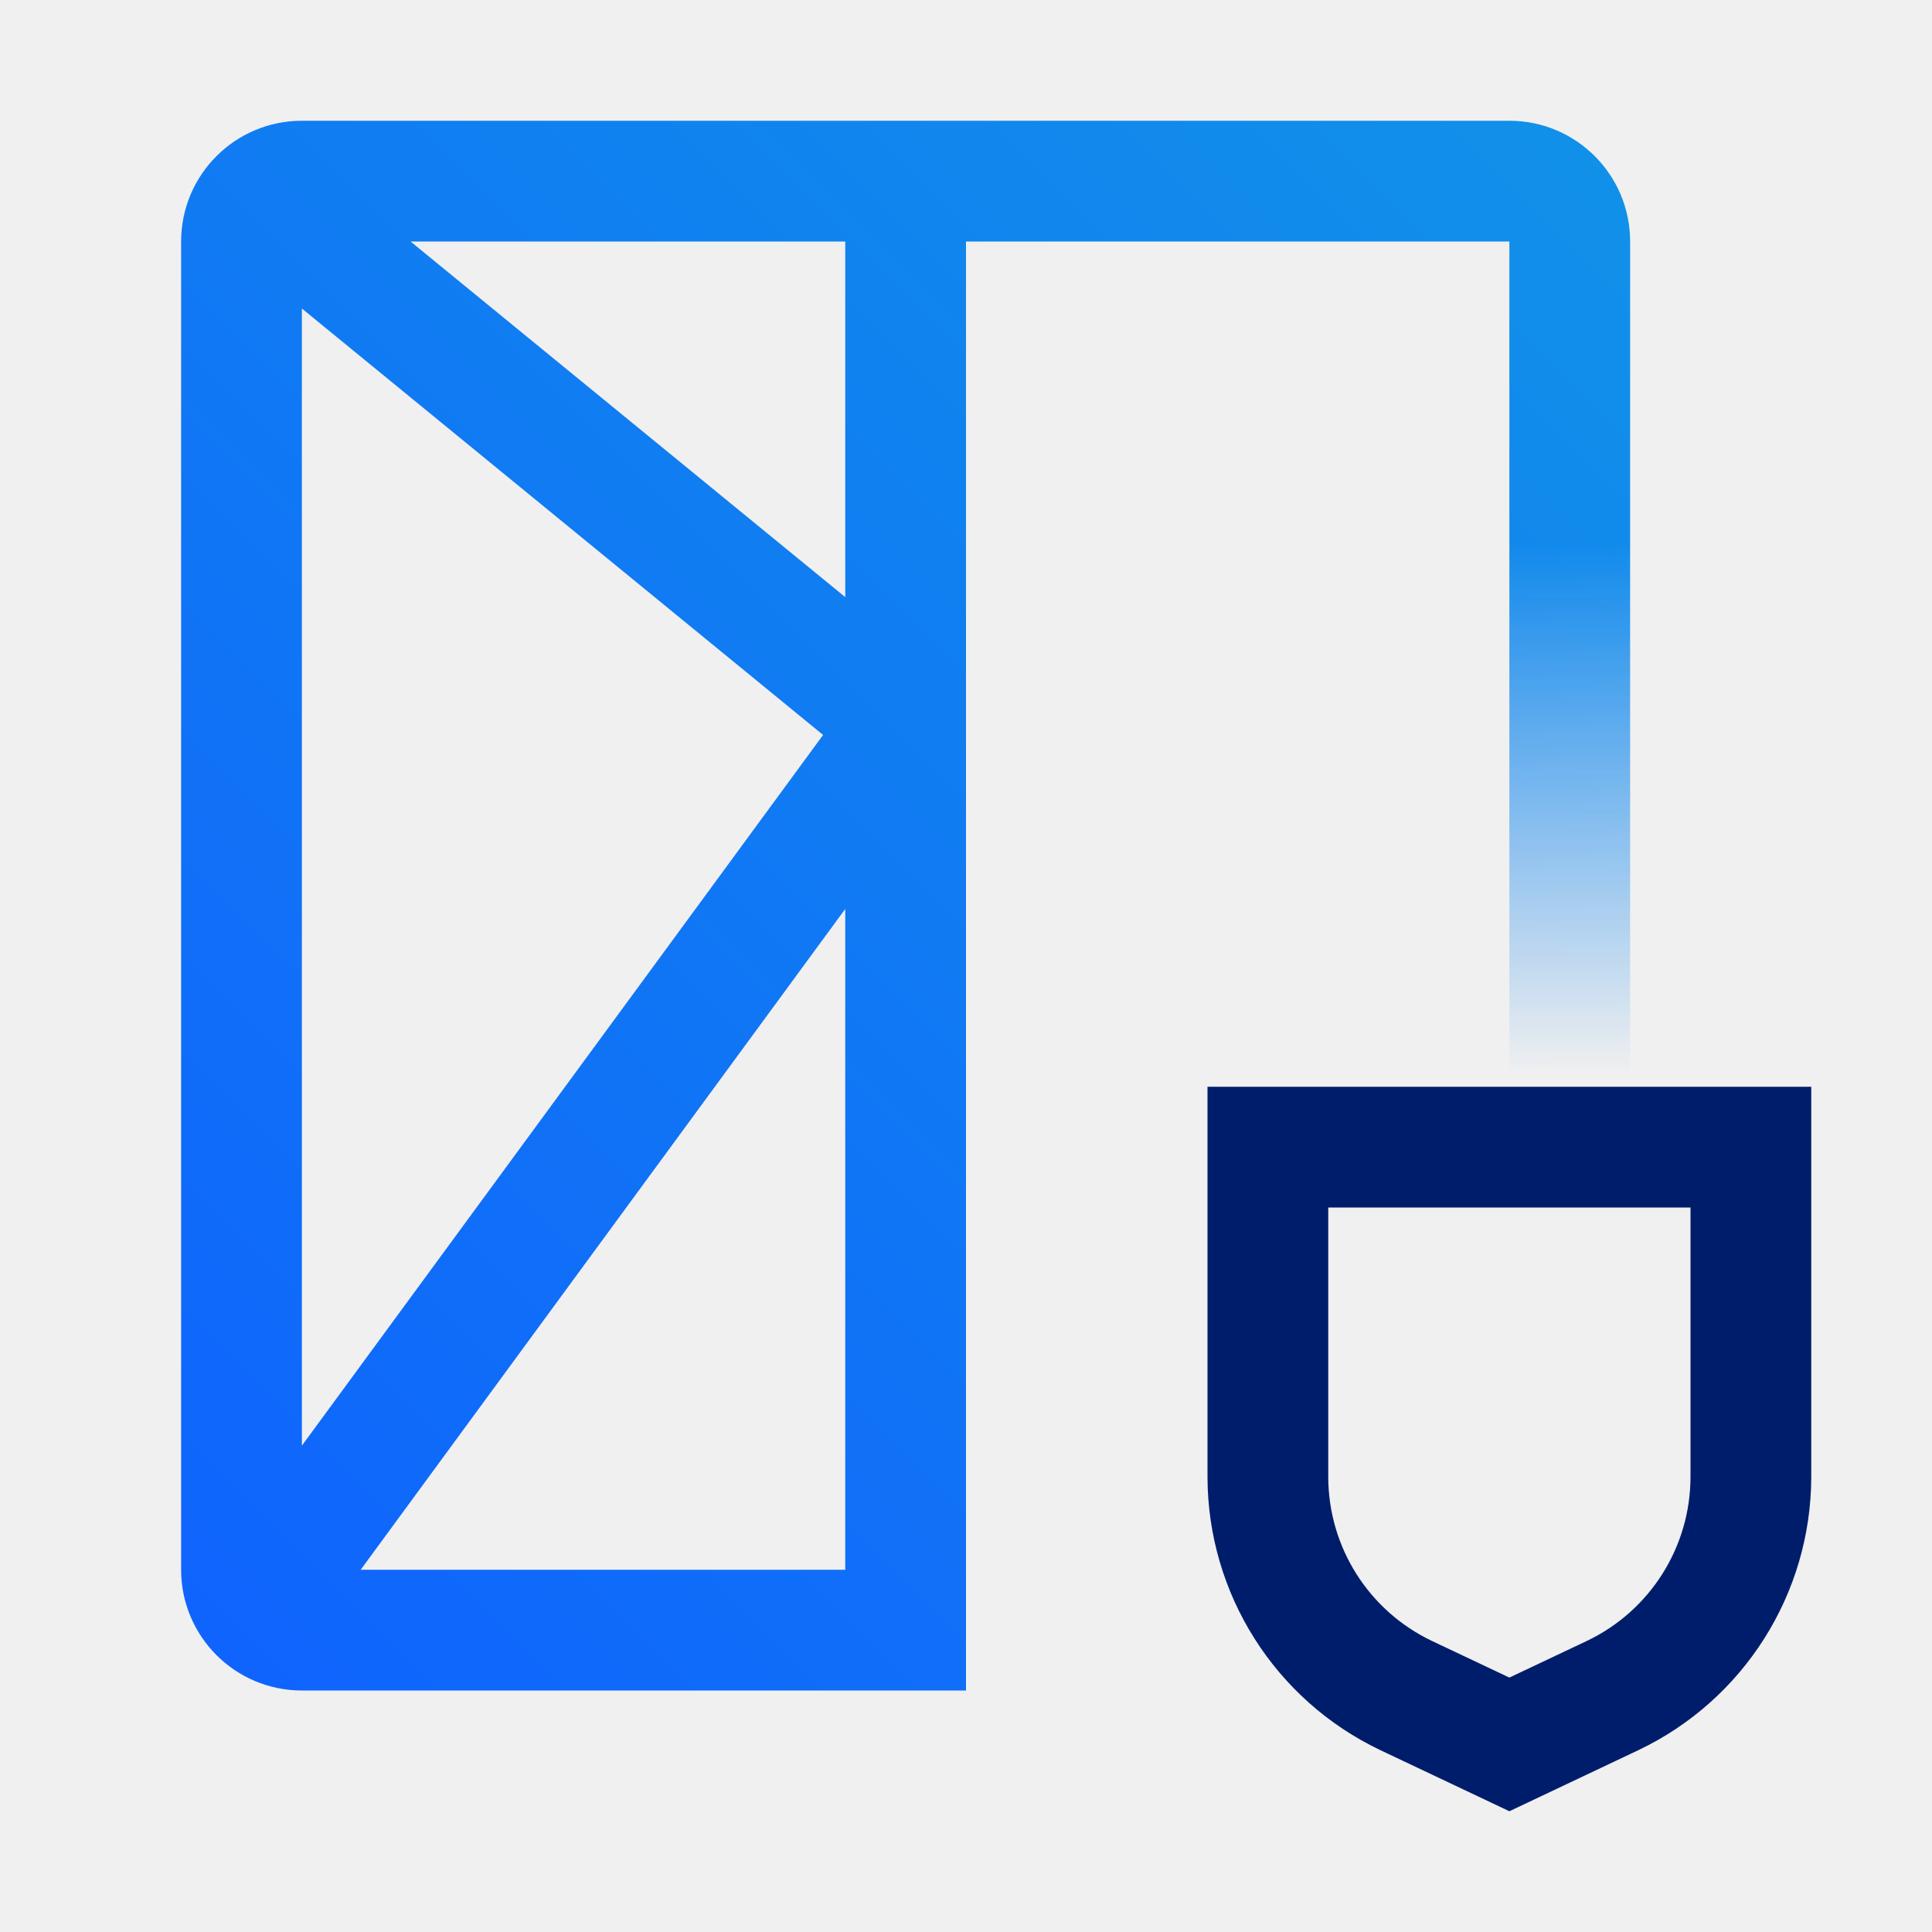
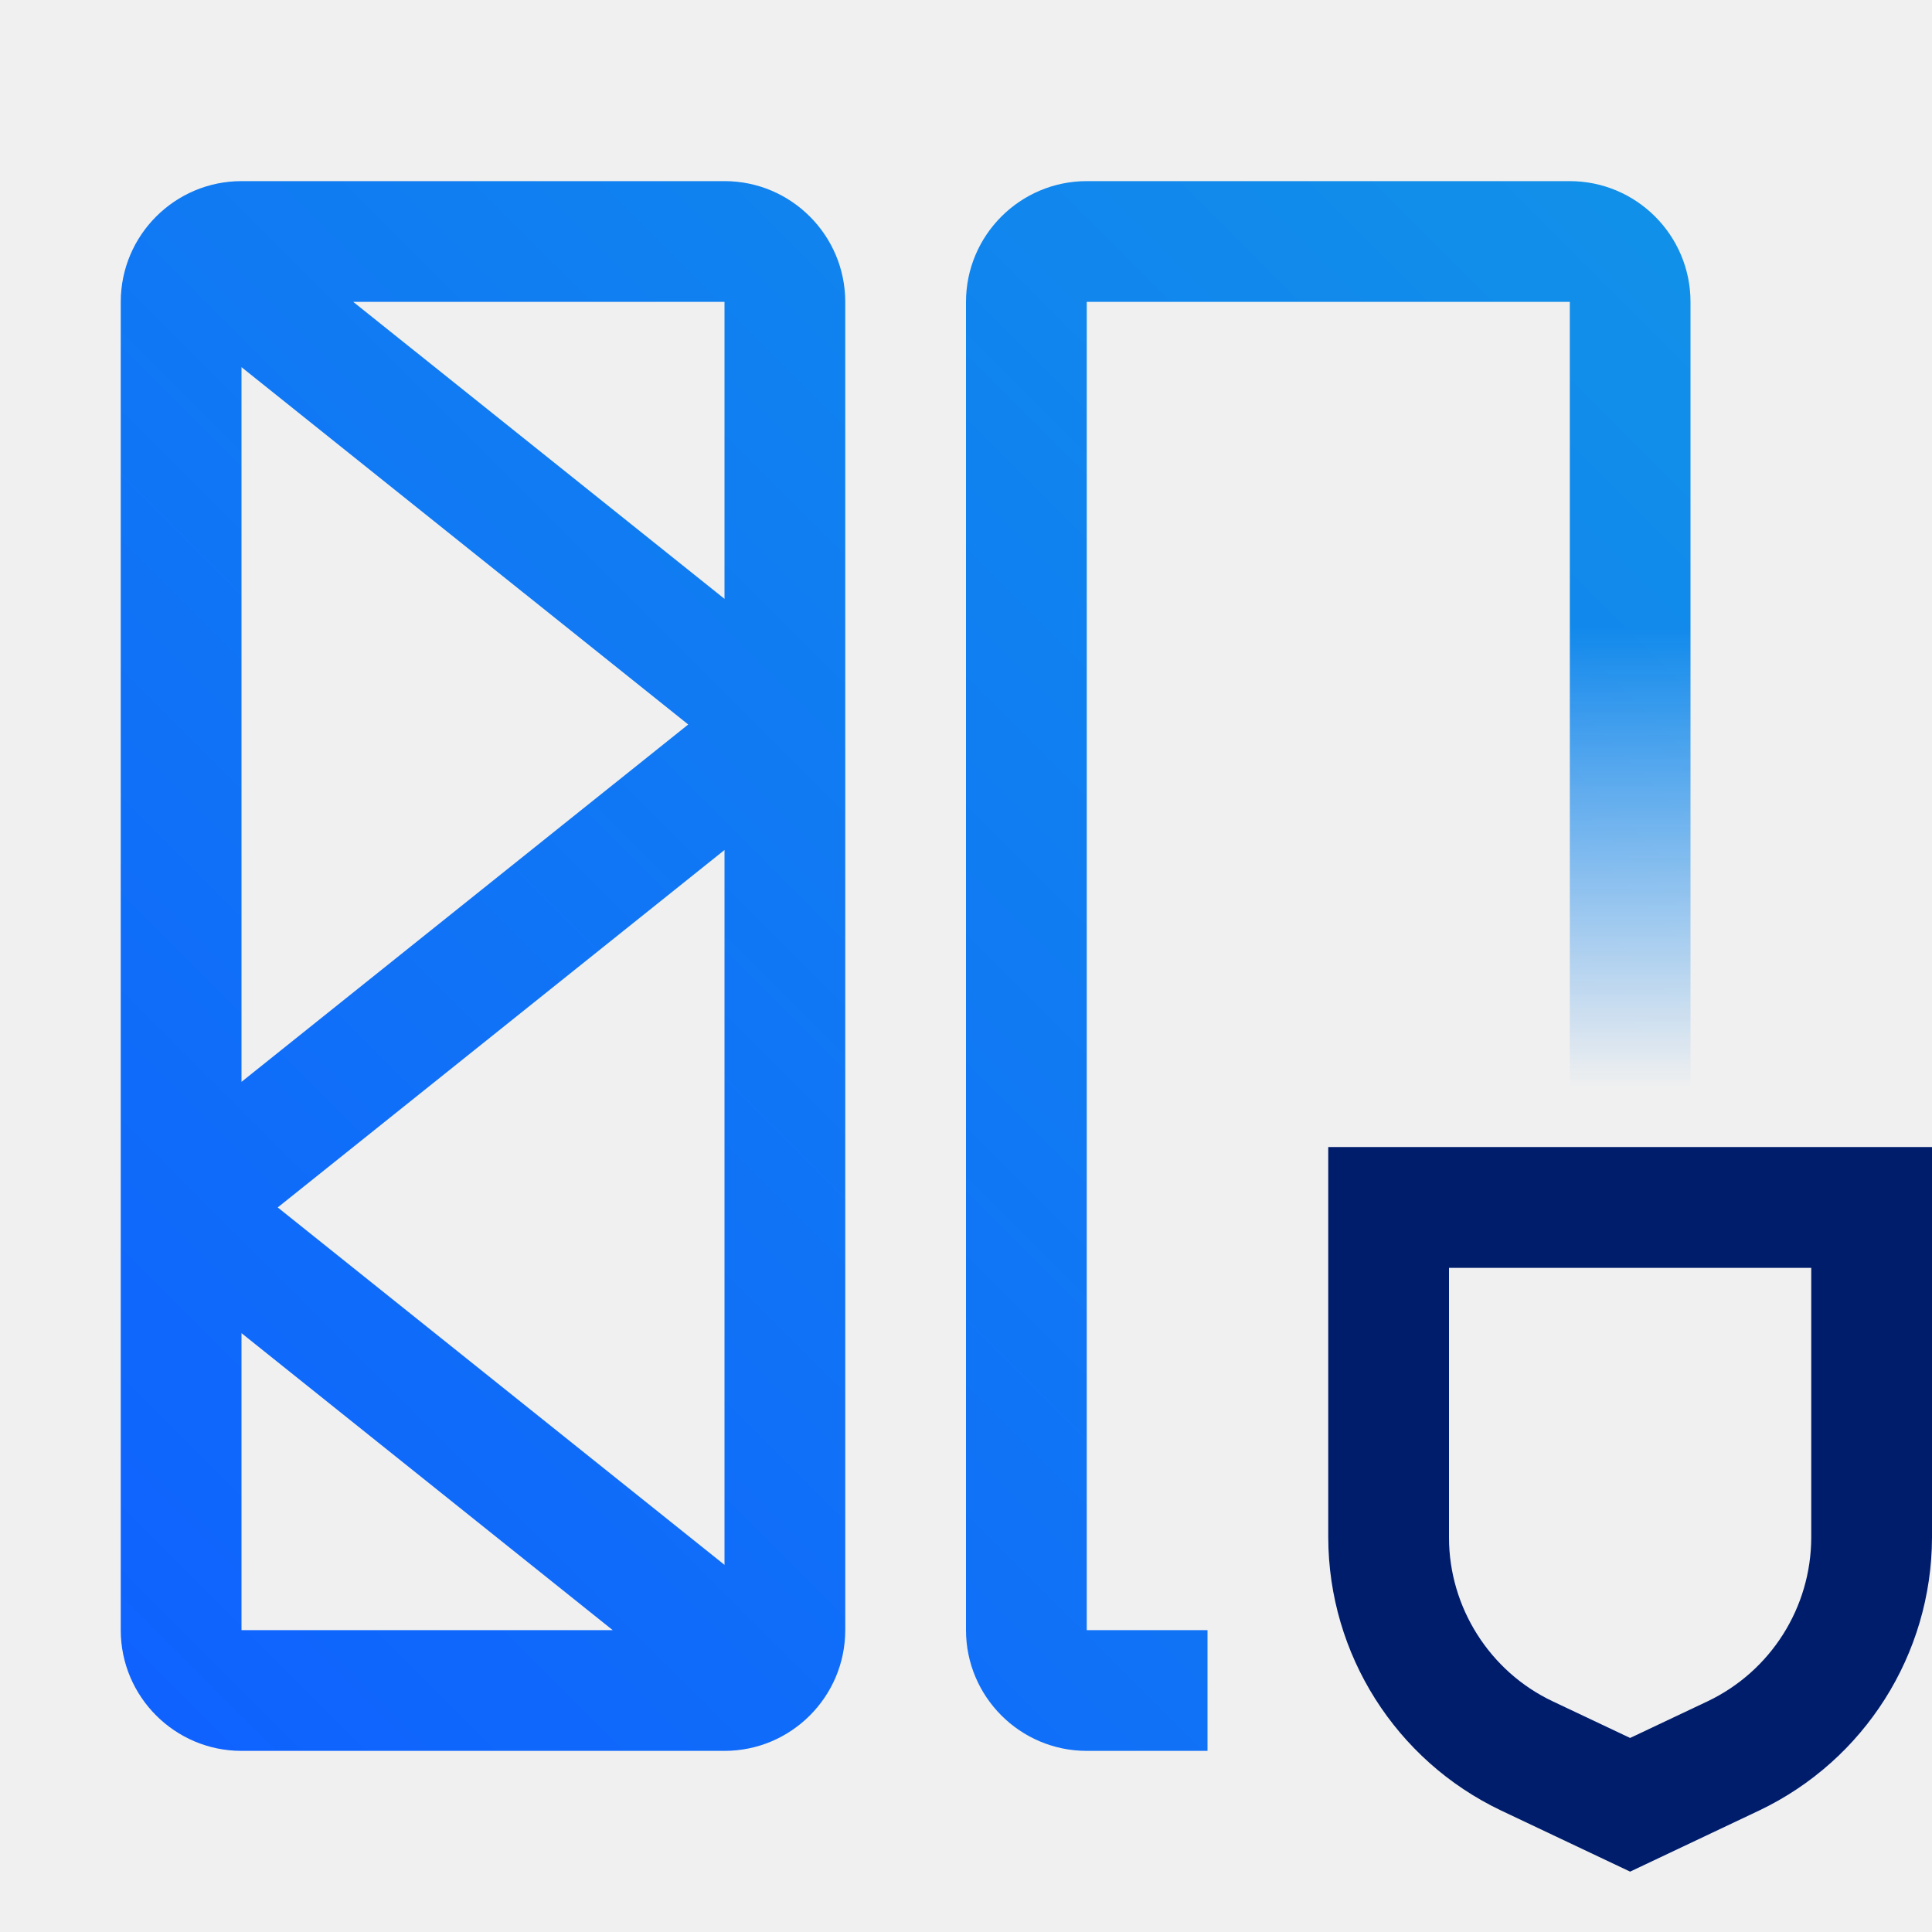
<svg xmlns="http://www.w3.org/2000/svg" id="CloudHyperProtectVirtualServers" viewBox="0 0 32 32">
  <defs>
-     <linearGradient id="hviv2hpq9a" x1="26" y1="20" x2="26" y2="9" gradientUnits="userSpaceOnUse">
-       <stop offset=".2" />
-       <stop offset="1" stop-opacity="0" />
+     <linearGradient id="7upi1jzg6a" x1="3584.899" y1="-3396.097" x2="3594.101" y2="-3396.097" gradientTransform="translate(-3562.5 3411.097)" gradientUnits="userSpaceOnUse">
+       <stop offset="0" stop-opacity="0" />
+       <stop offset=".83" />
    </linearGradient>
-     <linearGradient id="jpvqq0k20c" y1="32" x2="32" gradientUnits="userSpaceOnUse">
+     <linearGradient id="03ldr18nfc" x1="0" y1="32" x2="32" y2="0" gradientUnits="userSpaceOnUse">
      <stop offset=".1" stop-color="#0f62fe" />
      <stop offset=".9" stop-color="#1192e8" />
    </linearGradient>
-     <mask id="n5kcxwm3kb" x="0" y="0" width="32" height="32" maskUnits="userSpaceOnUse">
-       <path d="M25 2H5a2 2 0 0 0-2 2v22a2 2 0 0 0 2 2h11V4h9v15h2V4a2 2 0 0 0-2-2zM13.633 12.173 5 23.945V5.11zM5.974 26 14 15.055V26zM14 9.89 6.8 4H14z" style="fill:#fff" />
-       <path style="fill:url(#hviv2hpq9a)" d="M23 9h6v11h-6z" />
+     <mask id="amfq6xo66b" x="0" y="0" width="32" height="32" maskUnits="userSpaceOnUse">
+       <path d="M26 29h-8c-1.103 0-2-.897-2-2V5c0-1.103.897-2 2-2h8c1.103 0 2 .897 2 2v22c0 1.103-.897 2-2 2zM18 5v22h8.001V5H18zM12 3H4c-1.103 0-2 .897-2 2v22c0 1.103.897 2 2 2h8c1.103 0 2-.897 2-2V5c0-1.103-.897-2-2-2zm0 6.919L5.851 5H12v4.919zM11.399 12 4 17.919V6.081L11.399 12zM12 14.08v11.839l-7.4-5.92 7.4-5.92zm-8 8.001L10.148 27H4v-4.919z" style="fill:#fff;stroke-width:0" />
+       <path transform="rotate(90 27 15)" style="fill:url(#7upi1jzg6a);stroke-width:0" d="M22.4 13h9.202v4H22.4z" id="Gradients_black_" data-name="Gradients (black)" />
+       <path style="stroke-width:0" d="M20 19h9v11h-9z" />
    </mask>
  </defs>
-   <path d="m25 30-2.139-1.013A5.021 5.021 0 0 1 20 24.468V18h10v6.468a5.021 5.021 0 0 1-2.861 4.519zm-3-10v4.468a3.012 3.012 0 0 0 1.717 2.711l1.283.607 1.283-.607A3.012 3.012 0 0 0 28 24.468V20z" style="fill:#001d6c" />
-   <g style="mask:url(#n5kcxwm3kb)">
-     <path style="fill:url(#jpvqq0k20c)" d="M0 0h32v32H0z" />
+   <g style="mask:url(#amfq6xo66b)">
+     <path style="fill:url(#03ldr18nfc);stroke-width:0" d="M0 0h32v32H0z" />
  </g>
+   <path d="m27 31-2.139-1.013A5.022 5.022 0 0 1 22 25.467v-6.468h10v6.468a5.023 5.023 0 0 1-2.861 4.52L27 31zm-3-10v4.468c0 1.153.674 2.218 1.717 2.711l1.283.607 1.283-.607A3.012 3.012 0 0 0 30 25.468V21h-6z" style="fill:#001d6c;stroke-width:0" />
</svg>
